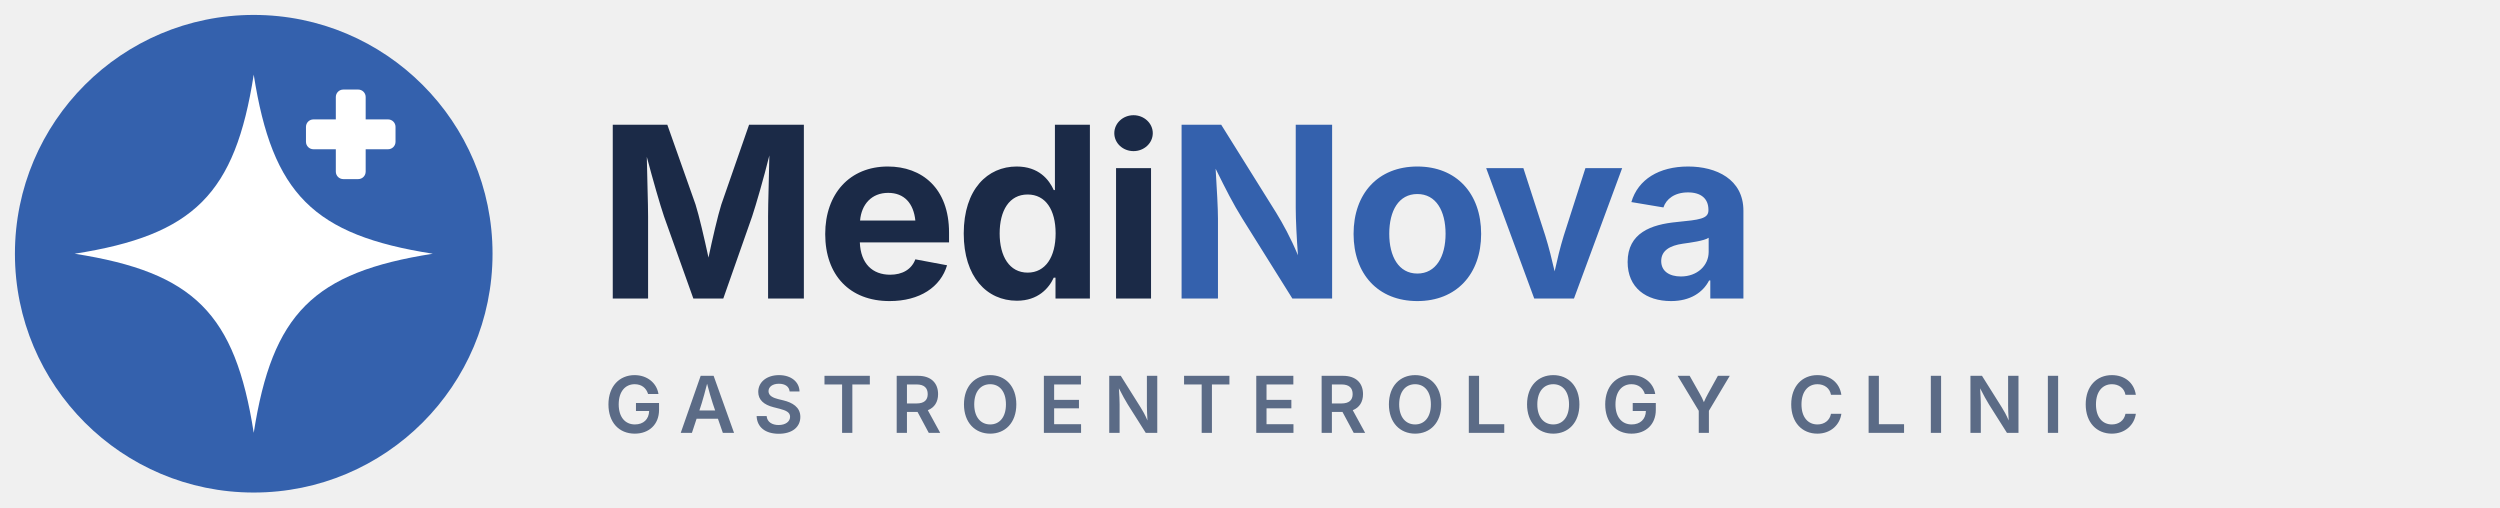
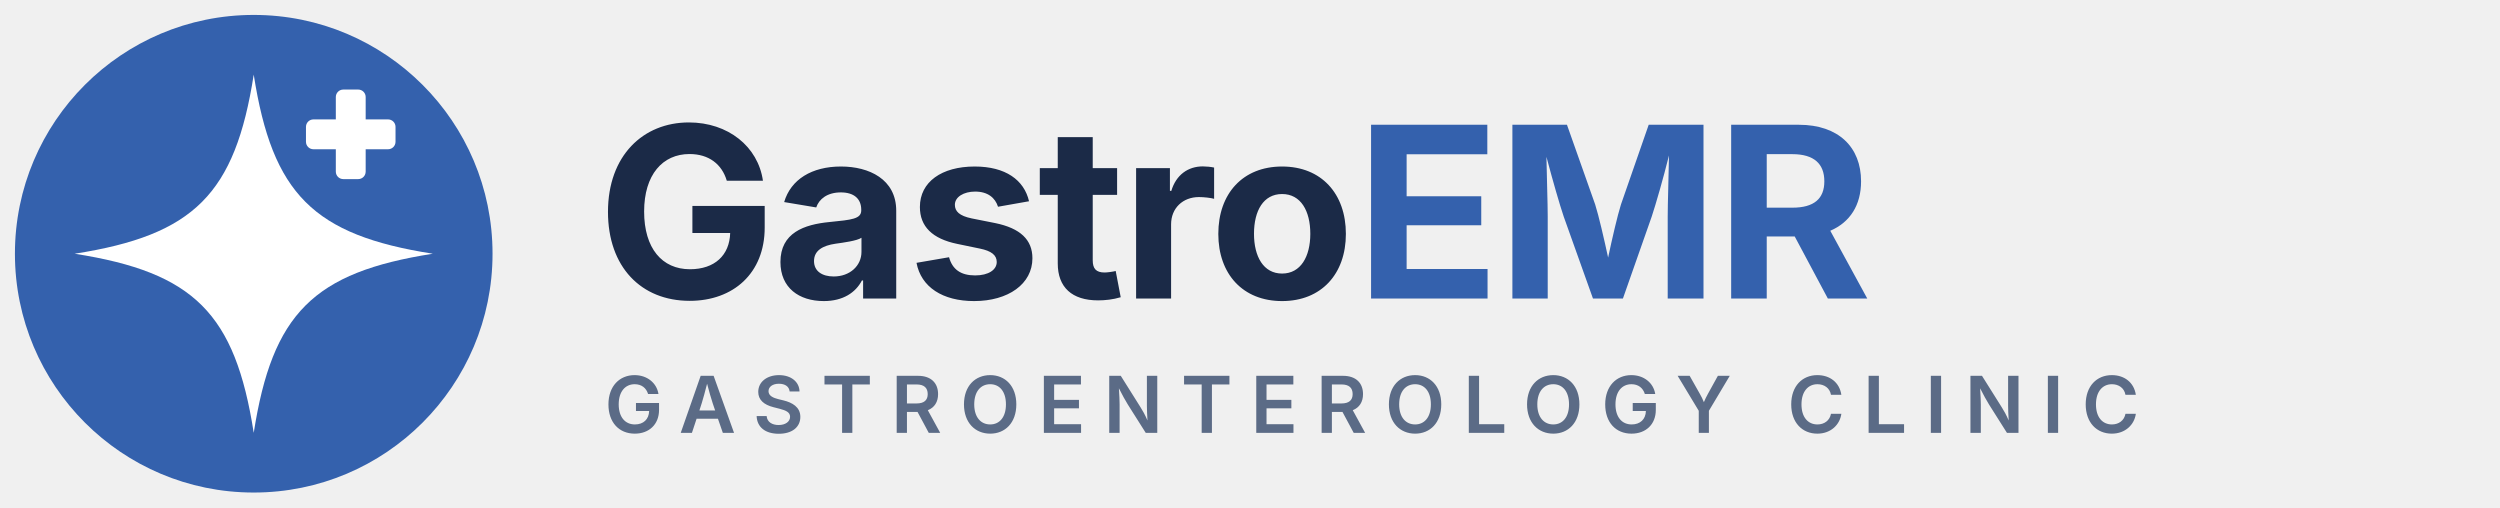
- <svg xmlns="http://www.w3.org/2000/svg" width="335" height="68" viewBox="0 0 335 68" fill="none" role="img" aria-label="MediNova Gastroenterology Clinic">
+ <svg xmlns="http://www.w3.org/2000/svg" width="335" height="68" viewBox="0 0 335 68" fill="none" role="img" aria-label="GastroEMR Gastroenterology Clinic">
  <circle cx="34" cy="34" r="32" fill="#3461ad" />
  <path d="M34 10 C36.5 26 42 31.5 58 34 C42 36.5 36.5 42 34 58 C31.5 42 26 36.5 10 34 C26 31.5 31.5 26 34 10 Z" fill="#ffffff" />
  <rect x="45" y="12" width="4" height="12" rx="1" fill="#ffffff" />
  <rect x="41" y="16" width="12" height="4" rx="1" fill="#ffffff" />
-   <text x="80" y="40" font-family="Inter, 'Segoe UI', Helvetica, Arial, sans-serif" font-size="32" font-weight="700" letter-spacing="-0.5" fill="#1b2a47">Medi<tspan fill="#3461ad">Nova</tspan>
+   <text x="80" y="40" font-family="Inter, 'Segoe UI', Helvetica, Arial, sans-serif" font-size="32" font-weight="700" letter-spacing="-0.5" fill="#1b2a47">Gastro<tspan fill="#3461ad">EMR</tspan>
  </text>
  <text x="81" y="58" font-family="Inter, 'Segoe UI', Helvetica, Arial, sans-serif" font-size="10.5" font-weight="600" letter-spacing="2.4" fill="#5b6b86">GASTROENTEROLOGY CLINIC</text>
</svg>
